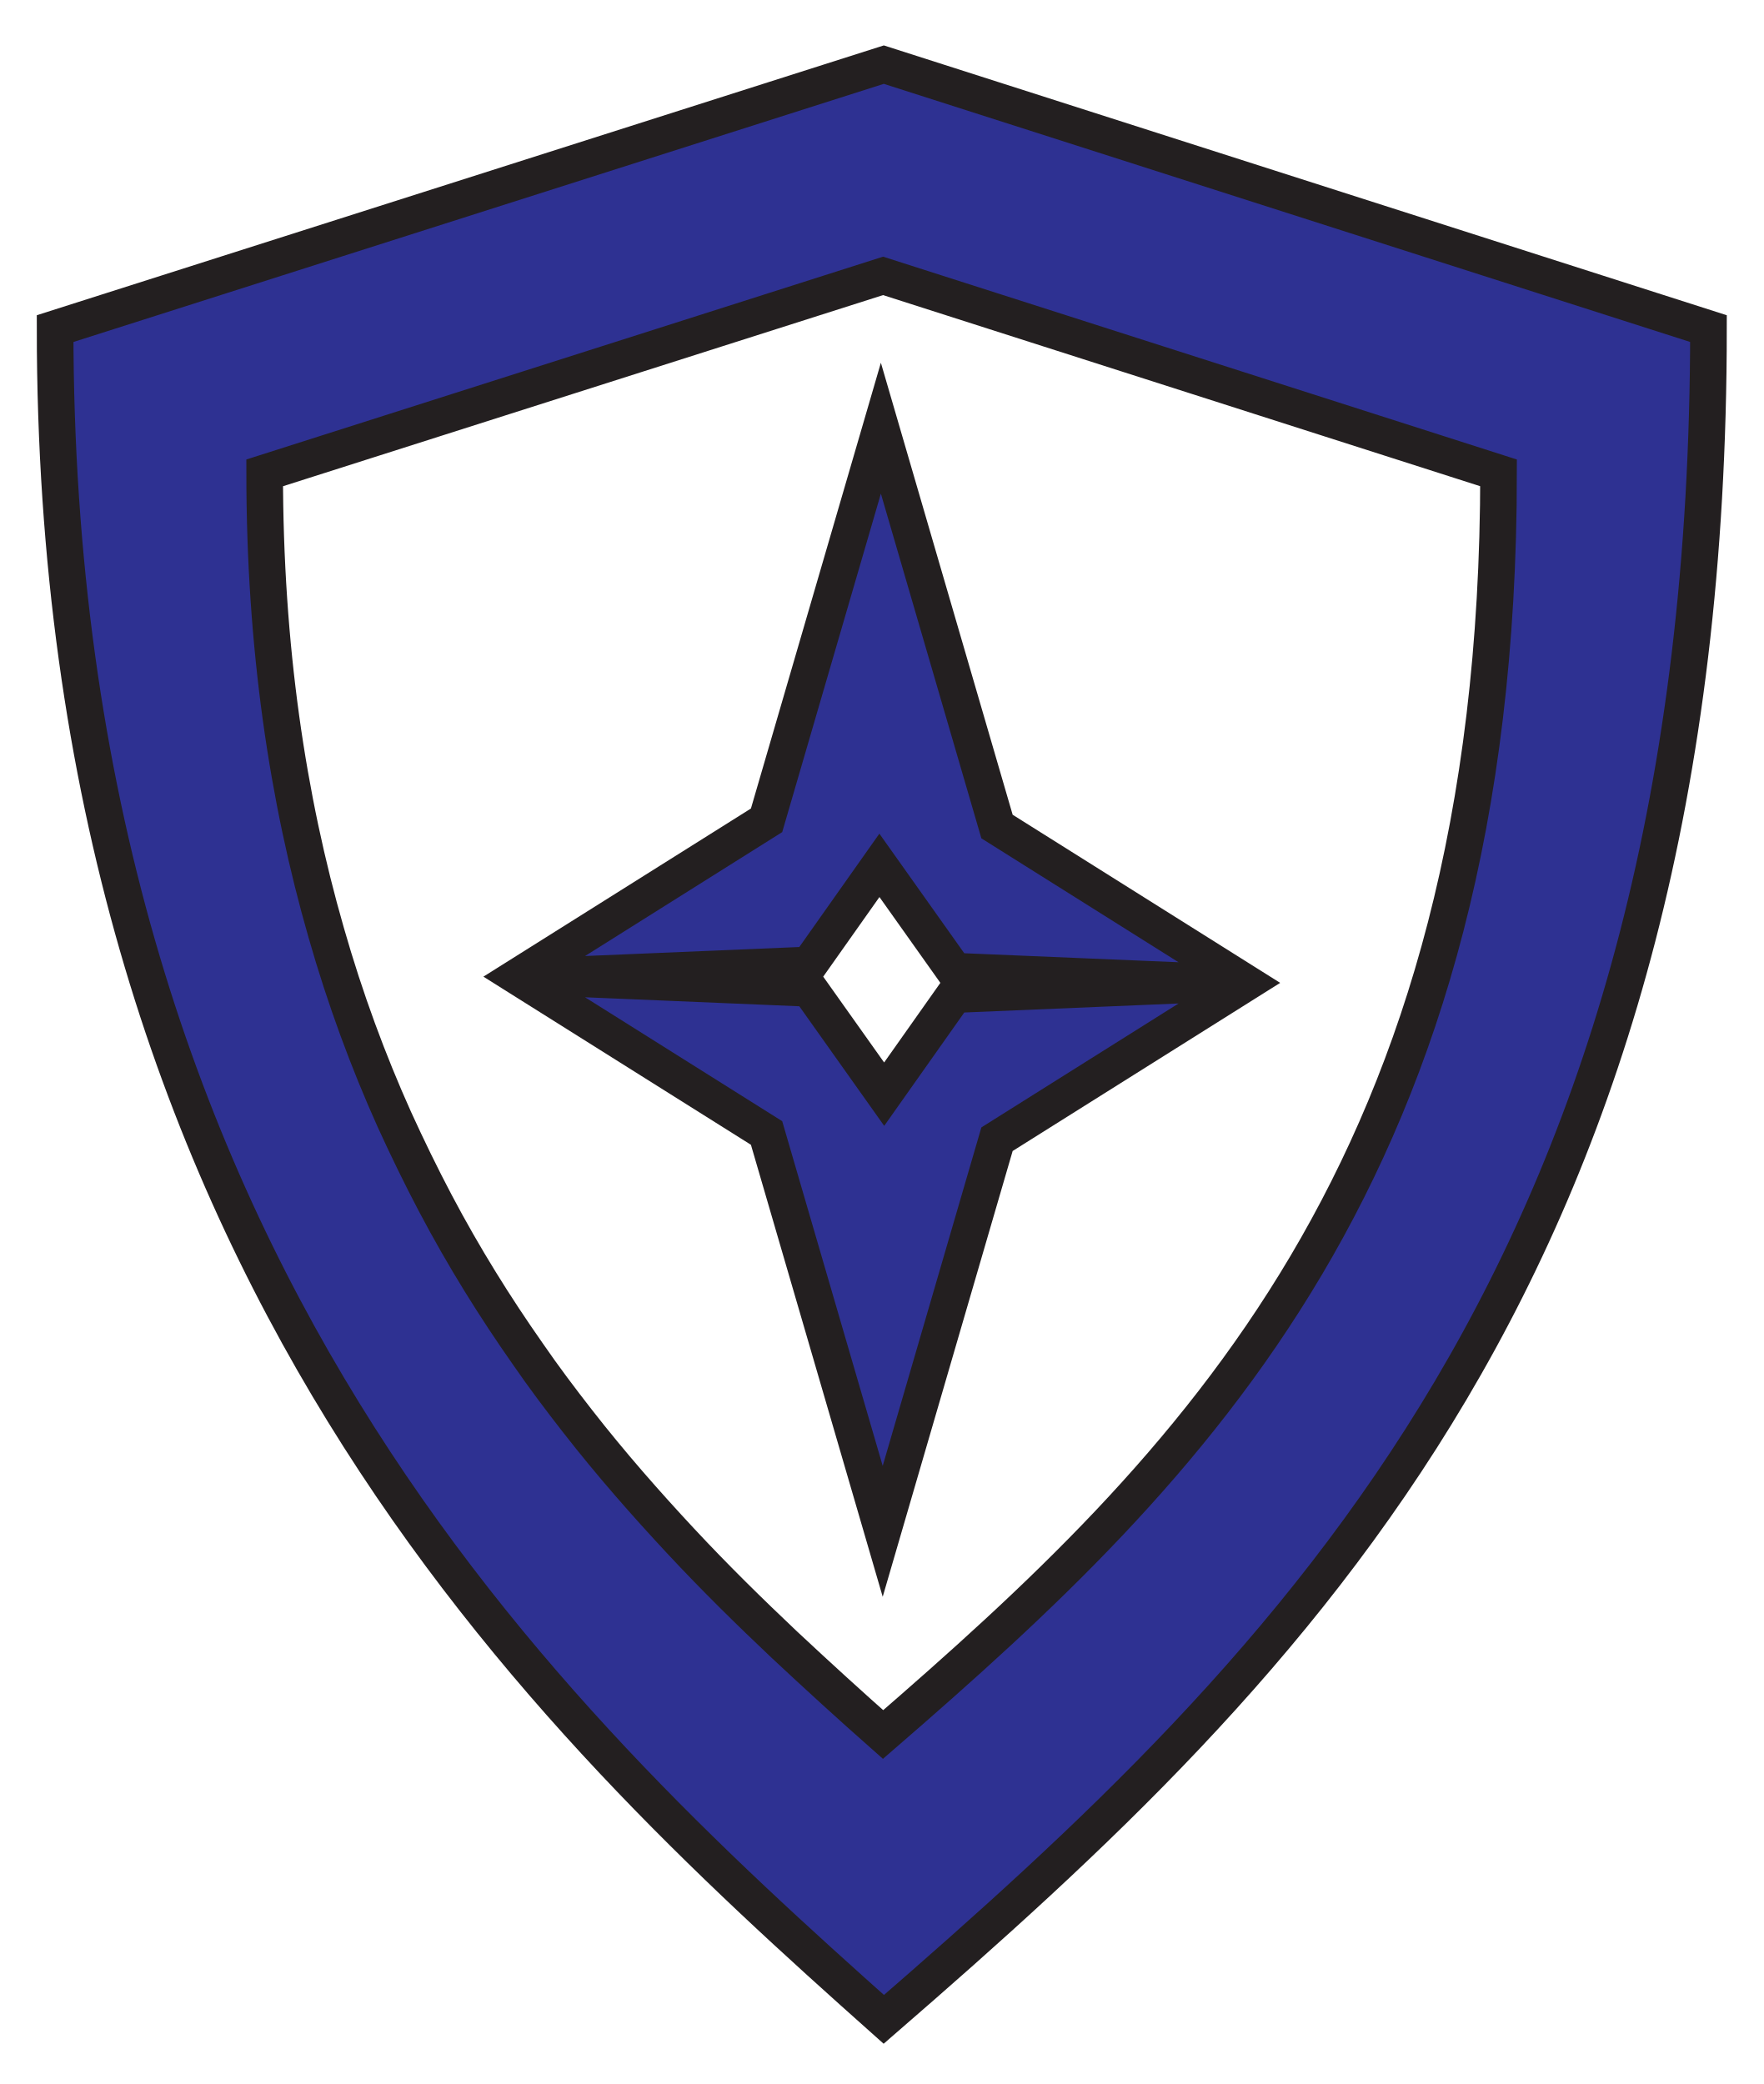
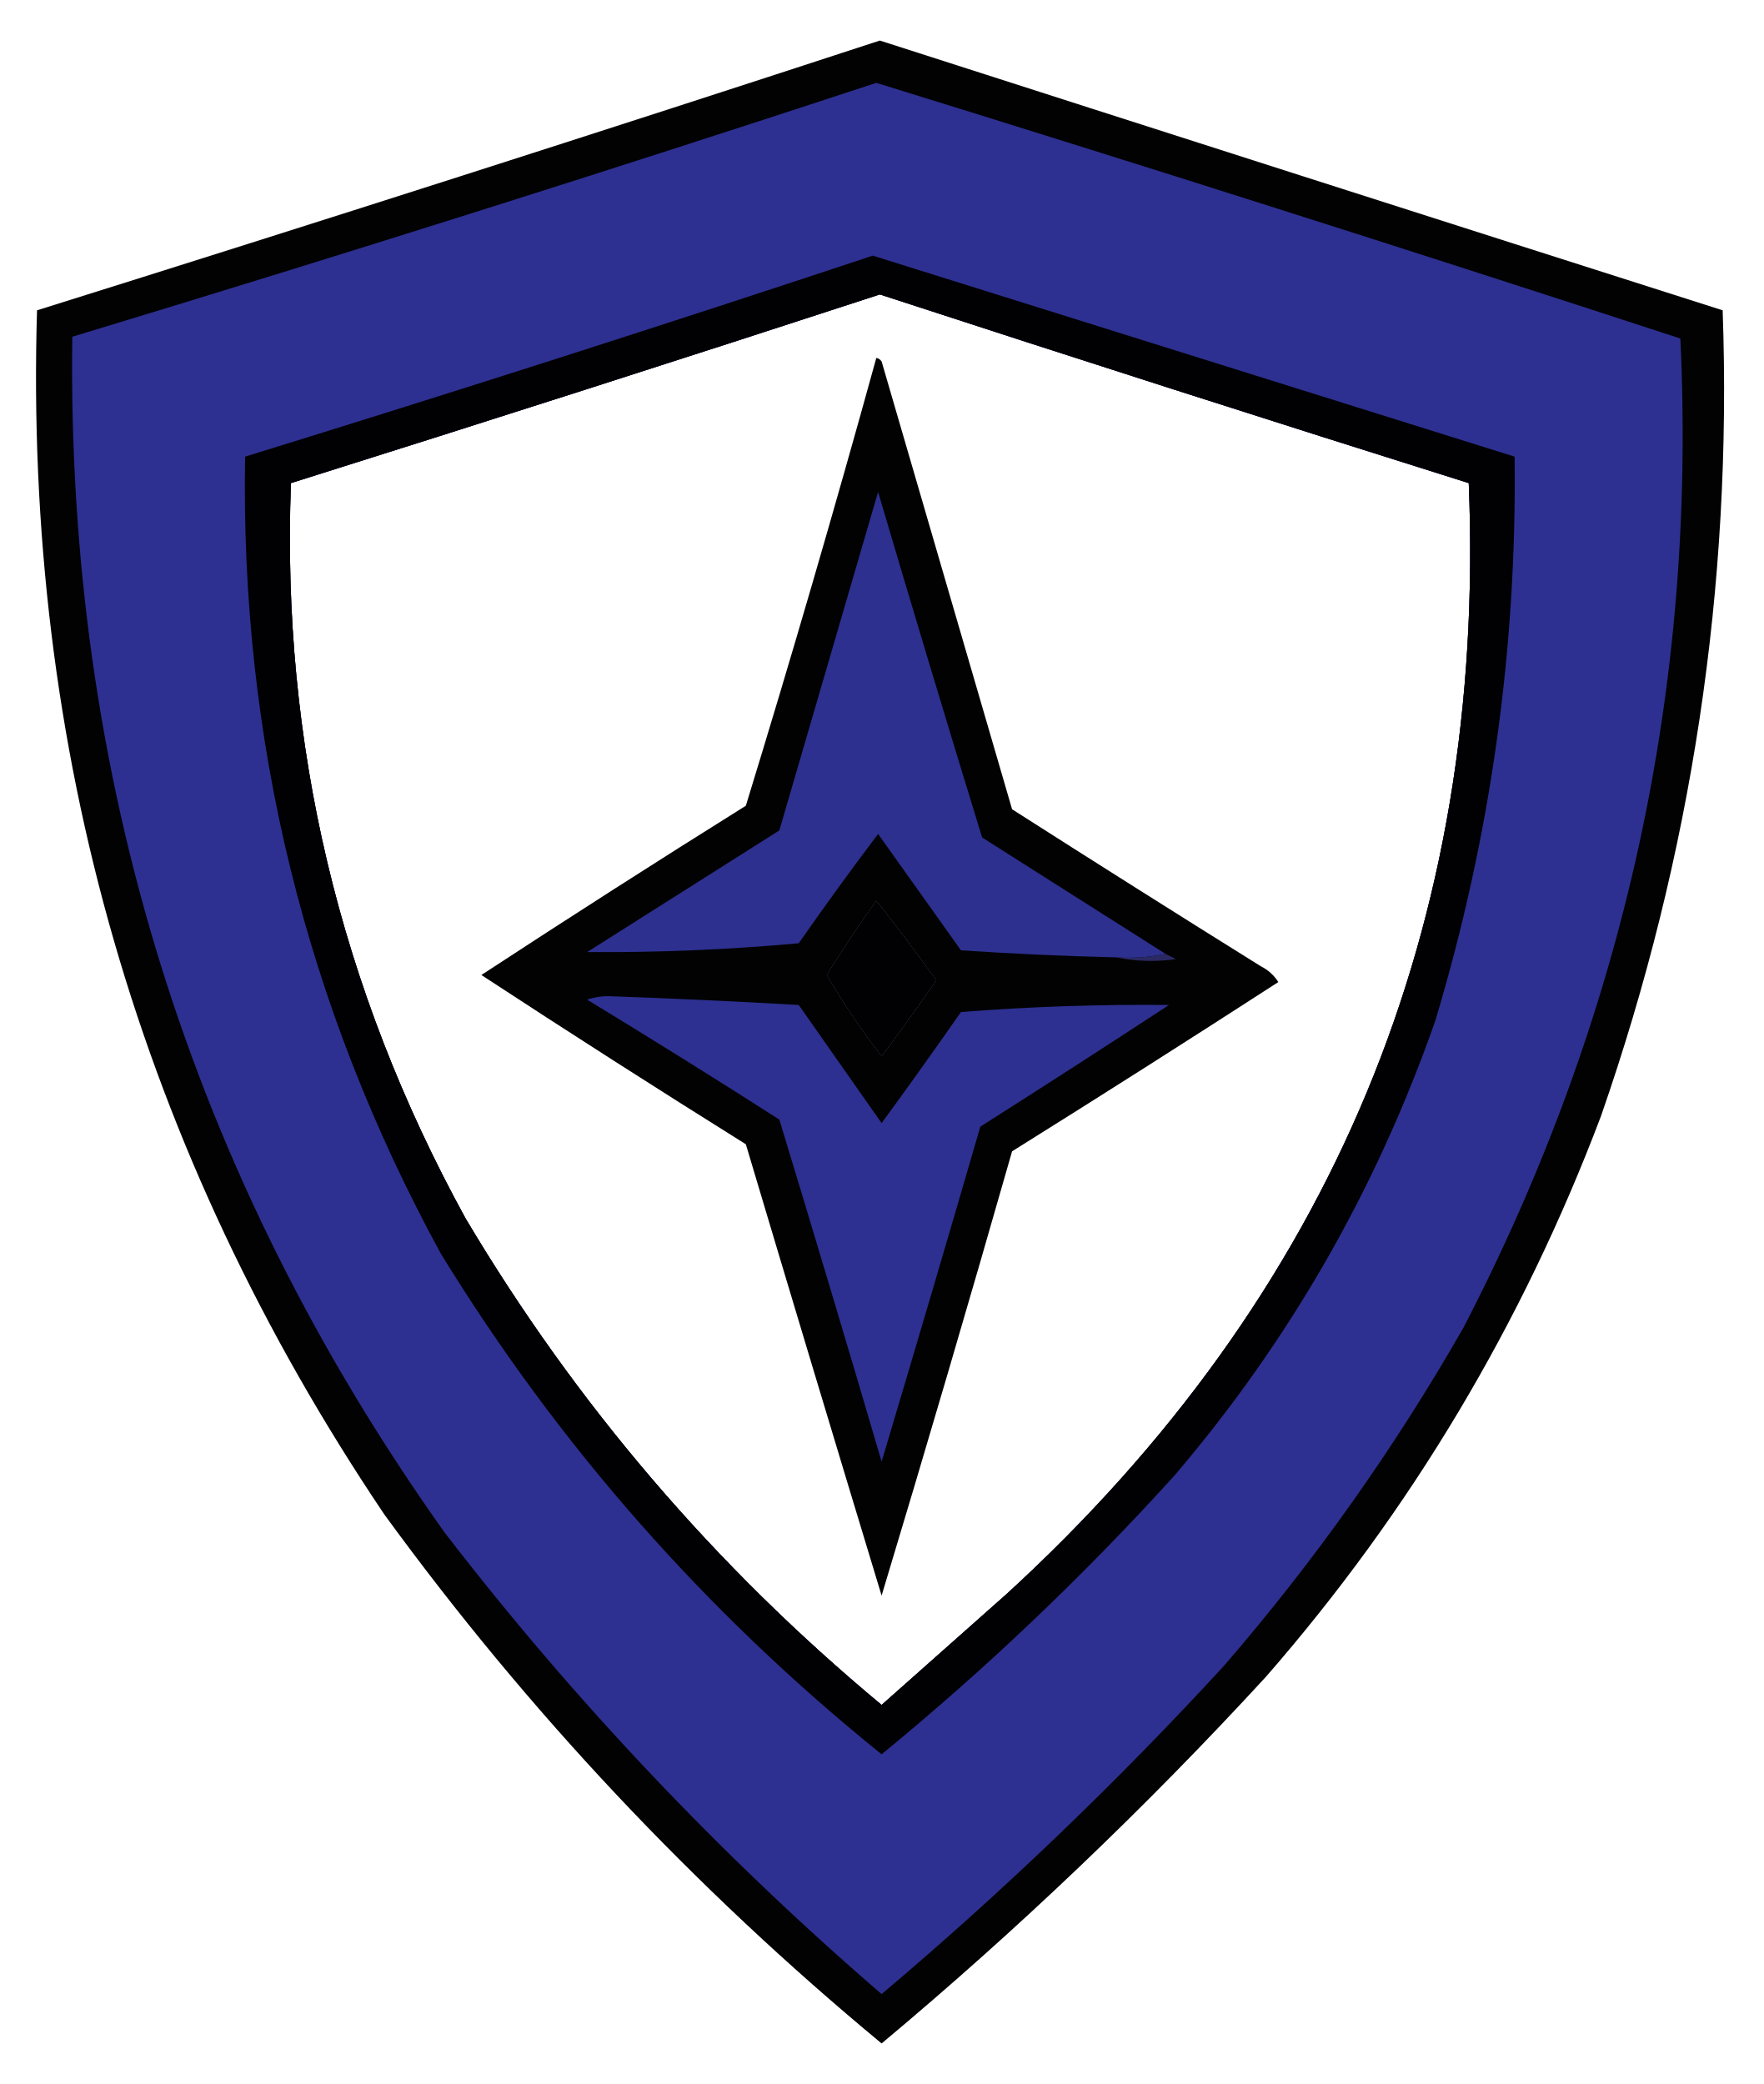
- <svg xmlns="http://www.w3.org/2000/svg" width="500px" height="591px" viewBox="0 0 500 583" version="1.1">
-   <g id="surface1">
-     <path style="fill-rule:nonzero;fill:rgb(18.039%,19.216%,57.255%);fill-opacity:1;stroke-width:1;stroke-linecap:butt;stroke-linejoin:miter;stroke:rgb(13.725%,12.157%,12.549%);stroke-opacity:1;stroke-miterlimit:10;" d="M 23.9 1.38 L 1.28 8.59 C 1.28 34.12 14.73 46.59 23.9 54.77 C 35.15 45.01 46.41 34.11 46.41 8.59 Z M 23.88 46.99 C 23.02 46.23 22.12 45.41 21.19 44.54 C 20.26 43.66 19.31 42.73 18.36 41.71 C 17.41 40.69 16.46 39.61 15.54 38.43 C 15.08 37.84 14.62 37.23 14.18 36.59 C 13.29 35.32 12.44 33.96 11.66 32.48 C 11.27 31.74 10.9 30.98 10.54 30.19 C 9.83 28.61 9.2 26.91 8.68 25.09 C 7.63 21.44 7 17.29 7 12.53 L 23.88 7.15 L 40.68 12.53 C 40.68 31.58 32.28 39.71 23.88 46.99 Z M 23.88 46.99 " transform="matrix(10.38884,0,0,10.3829,2.330068,0)" />
-     <path style="fill-rule:nonzero;fill:rgb(18.039%,19.216%,57.255%);fill-opacity:1;stroke-width:1;stroke-linecap:butt;stroke-linejoin:miter;stroke:rgb(13.725%,12.157%,12.549%);stroke-opacity:1;stroke-miterlimit:10;" d="M 23.87 41.44 L 26.99 30.73 L 33.78 26.46 L 26.99 22.19 L 23.82 11.31 L 20.7 22.02 L 13.91 26.29 L 20.7 30.56 Z M 21.86 26.61 L 14.25 26.29 L 21.86 25.97 L 23.78 23.25 L 25.83 26.14 L 33.44 26.46 L 25.83 26.78 L 23.91 29.5 Z M 21.86 26.61 " transform="matrix(10.38884,0,0,10.3829,2.330068,0)" />
+ <svg xmlns="http://www.w3.org/2000/svg" version="1.1" width="500px" height="591px" style="shape-rendering:geometricPrecision; text-rendering:geometricPrecision; image-rendering:optimizeQuality; fill-rule:evenodd; clip-rule:evenodd">
+   <g>
+     <path style="opacity:0.994" fill="#010102" d="M 249.5,11.5 C 329.102,37.089 408.769,62.589 488.5,88C 491.271,166.265 479.771,242.431 454,316.5C 431.738,375.397 400.071,428.397 359,475.5C 324.881,512.622 288.547,547.289 250,579.5C 196.609,535.28 149.609,485.28 109,429.5C 39.599,326.426 6.766,212.593 10.5,88C 90.434,62.965 170.101,37.465 249.5,11.5 Z M 249.5,83.5 C 305.041,101.624 360.707,119.458 416.5,137C 421.593,262.413 377.927,367.413 285.5,452C 273.667,462.5 261.833,473 250,483.5C 202.601,444.123 163.268,398.123 132,345.5C 96.239,280.319 79.739,210.819 82.5,137C 138.373,119.43 194.039,101.597 249.5,83.5 Z M 248.5,255.5 C 254.303,262.816 259.97,270.316 265.5,278C 260.456,285.255 255.289,292.422 250,299.5C 244.324,292.139 239.157,284.473 234.5,276.5C 238.915,269.338 243.582,262.338 248.5,255.5 Z" />
+   </g>
+   <g>
+     <path style="opacity:1" fill="#2d3091" d="M 248.5,23.5 C 324.669,47.044 400.669,71.211 476.5,96C 481.192,194.859 460.692,288.359 415,376.5C 395.442,410.721 372.775,442.721 347,472.5C 316.539,505.631 284.206,536.631 250,565.5C 204.081,525.921 162.747,482.254 126,434.5C 54.021,333.241 18.854,220.241 20.5,95.5C 96.892,72.367 172.892,48.367 248.5,23.5 Z M 249.5,83.5 C 194.039,101.597 138.373,119.43 82.5,137C 79.739,210.819 96.239,280.319 132,345.5C 163.268,398.123 202.601,444.123 250,483.5C 261.833,473 273.667,462.5 285.5,452C 377.927,367.413 421.593,262.413 416.5,137C 360.707,119.458 305.041,101.624 249.5,83.5 Z M 248.5,255.5 C 243.582,262.338 238.915,269.338 234.5,276.5C 239.157,284.473 244.324,292.139 250,299.5C 255.289,292.422 260.456,285.255 265.5,278C 259.97,270.316 254.303,262.816 248.5,255.5 Z" />
+   </g>
+   <g>
+     <path style="opacity:0.994" fill="#010001" d="M 247.5,72.5 C 308.161,91.498 368.827,110.498 429.5,129.5C 430.184,184.034 422.684,237.367 407,289.5C 390.28,337.299 365.614,380.299 333,418.5C 307.19,446.981 279.524,473.314 250,497.5C 200.018,457.204 158.351,409.87 125,355.5C 86.63,285.176 68.13,209.843 69.5,129.5C 129.071,111.11 188.405,92.11 247.5,72.5 Z M 249.5,83.5 C 194.039,101.597 138.373,119.43 82.5,137C 79.739,210.819 96.239,280.319 132,345.5C 163.268,398.123 202.601,444.123 250,483.5C 261.833,473 273.667,462.5 285.5,452C 377.927,367.413 421.593,262.413 416.5,137C 360.707,119.458 305.041,101.624 249.5,83.5 Z M 248.5,255.5 C 243.582,262.338 238.915,269.338 234.5,276.5C 239.157,284.473 244.324,292.139 250,299.5C 255.289,292.422 260.456,285.255 265.5,278C 259.97,270.316 254.303,262.816 248.5,255.5 Z" />
+   </g>
+   <g>
+     <path style="opacity:0.994" fill="#010102" d="M 248.5,101.5 C 249.117,101.611 249.617,101.944 250,102.5C 262.333,144.833 274.667,187.167 287,229.5C 310.416,244.458 333.916,259.292 357.5,274C 359.585,275.041 361.252,276.541 362.5,278.5C 337.467,294.697 312.3,310.697 287,326.5C 274.975,368.602 262.642,410.602 250,452.5C 237.081,409.907 224.248,367.24 211.5,324.5C 186.294,308.736 161.294,292.736 136.5,276.5C 161.294,260.264 186.294,244.264 211.5,228.5C 224.444,186.336 236.777,144.003 248.5,101.5 Z M 248.5,255.5 C 243.582,262.338 238.915,269.338 234.5,276.5C 239.157,284.473 244.324,292.139 250,299.5C 255.289,292.422 260.456,285.255 265.5,278C 259.97,270.316 254.303,262.816 248.5,255.5 Z" />
+   </g>
+   <g>
+     <path style="opacity:1" fill="#2d308f" d="M 330.5,270.5 C 326.03,271.486 321.363,271.819 316.5,271.5C 301.821,271.144 287.155,270.477 272.5,269.5C 264.667,258.5 256.833,247.5 249,236.5C 241.307,246.693 233.807,257.027 226.5,267.5C 206.538,269.313 186.538,270.146 166.5,270C 184.667,258.5 202.833,247 221,235.5C 230.333,203.5 239.667,171.5 249,139.5C 258.641,172.186 268.474,204.853 278.5,237.5C 295.898,248.525 313.231,259.525 330.5,270.5 Z" />
+   </g>
+   <g>
+     <path style="opacity:1" fill="#2a2963" d="M 330.5,270.5 C 331.473,270.987 332.473,271.487 333.5,272C 327.651,272.818 321.985,272.652 316.5,271.5C 321.363,271.819 326.03,271.486 330.5,270.5 Z" />
+   </g>
+   <g>
+     <path style="opacity:1" fill="#2d3090" d="M 166.5,283.5 C 168.304,282.838 170.304,282.505 172.5,282.5C 190.51,283.134 208.51,283.967 226.5,285C 234.333,296.167 242.167,307.333 250,318.5C 257.623,308.088 265.123,297.588 272.5,287C 292.139,285.465 311.806,284.799 331.5,285C 313.752,296.625 295.918,308.125 278,319.5C 268.795,351.183 259.462,382.849 250,414.5C 240.483,382.093 230.816,349.76 221,317.5C 202.949,305.942 184.782,294.609 166.5,283.5 Z" />
  </g>
</svg>
